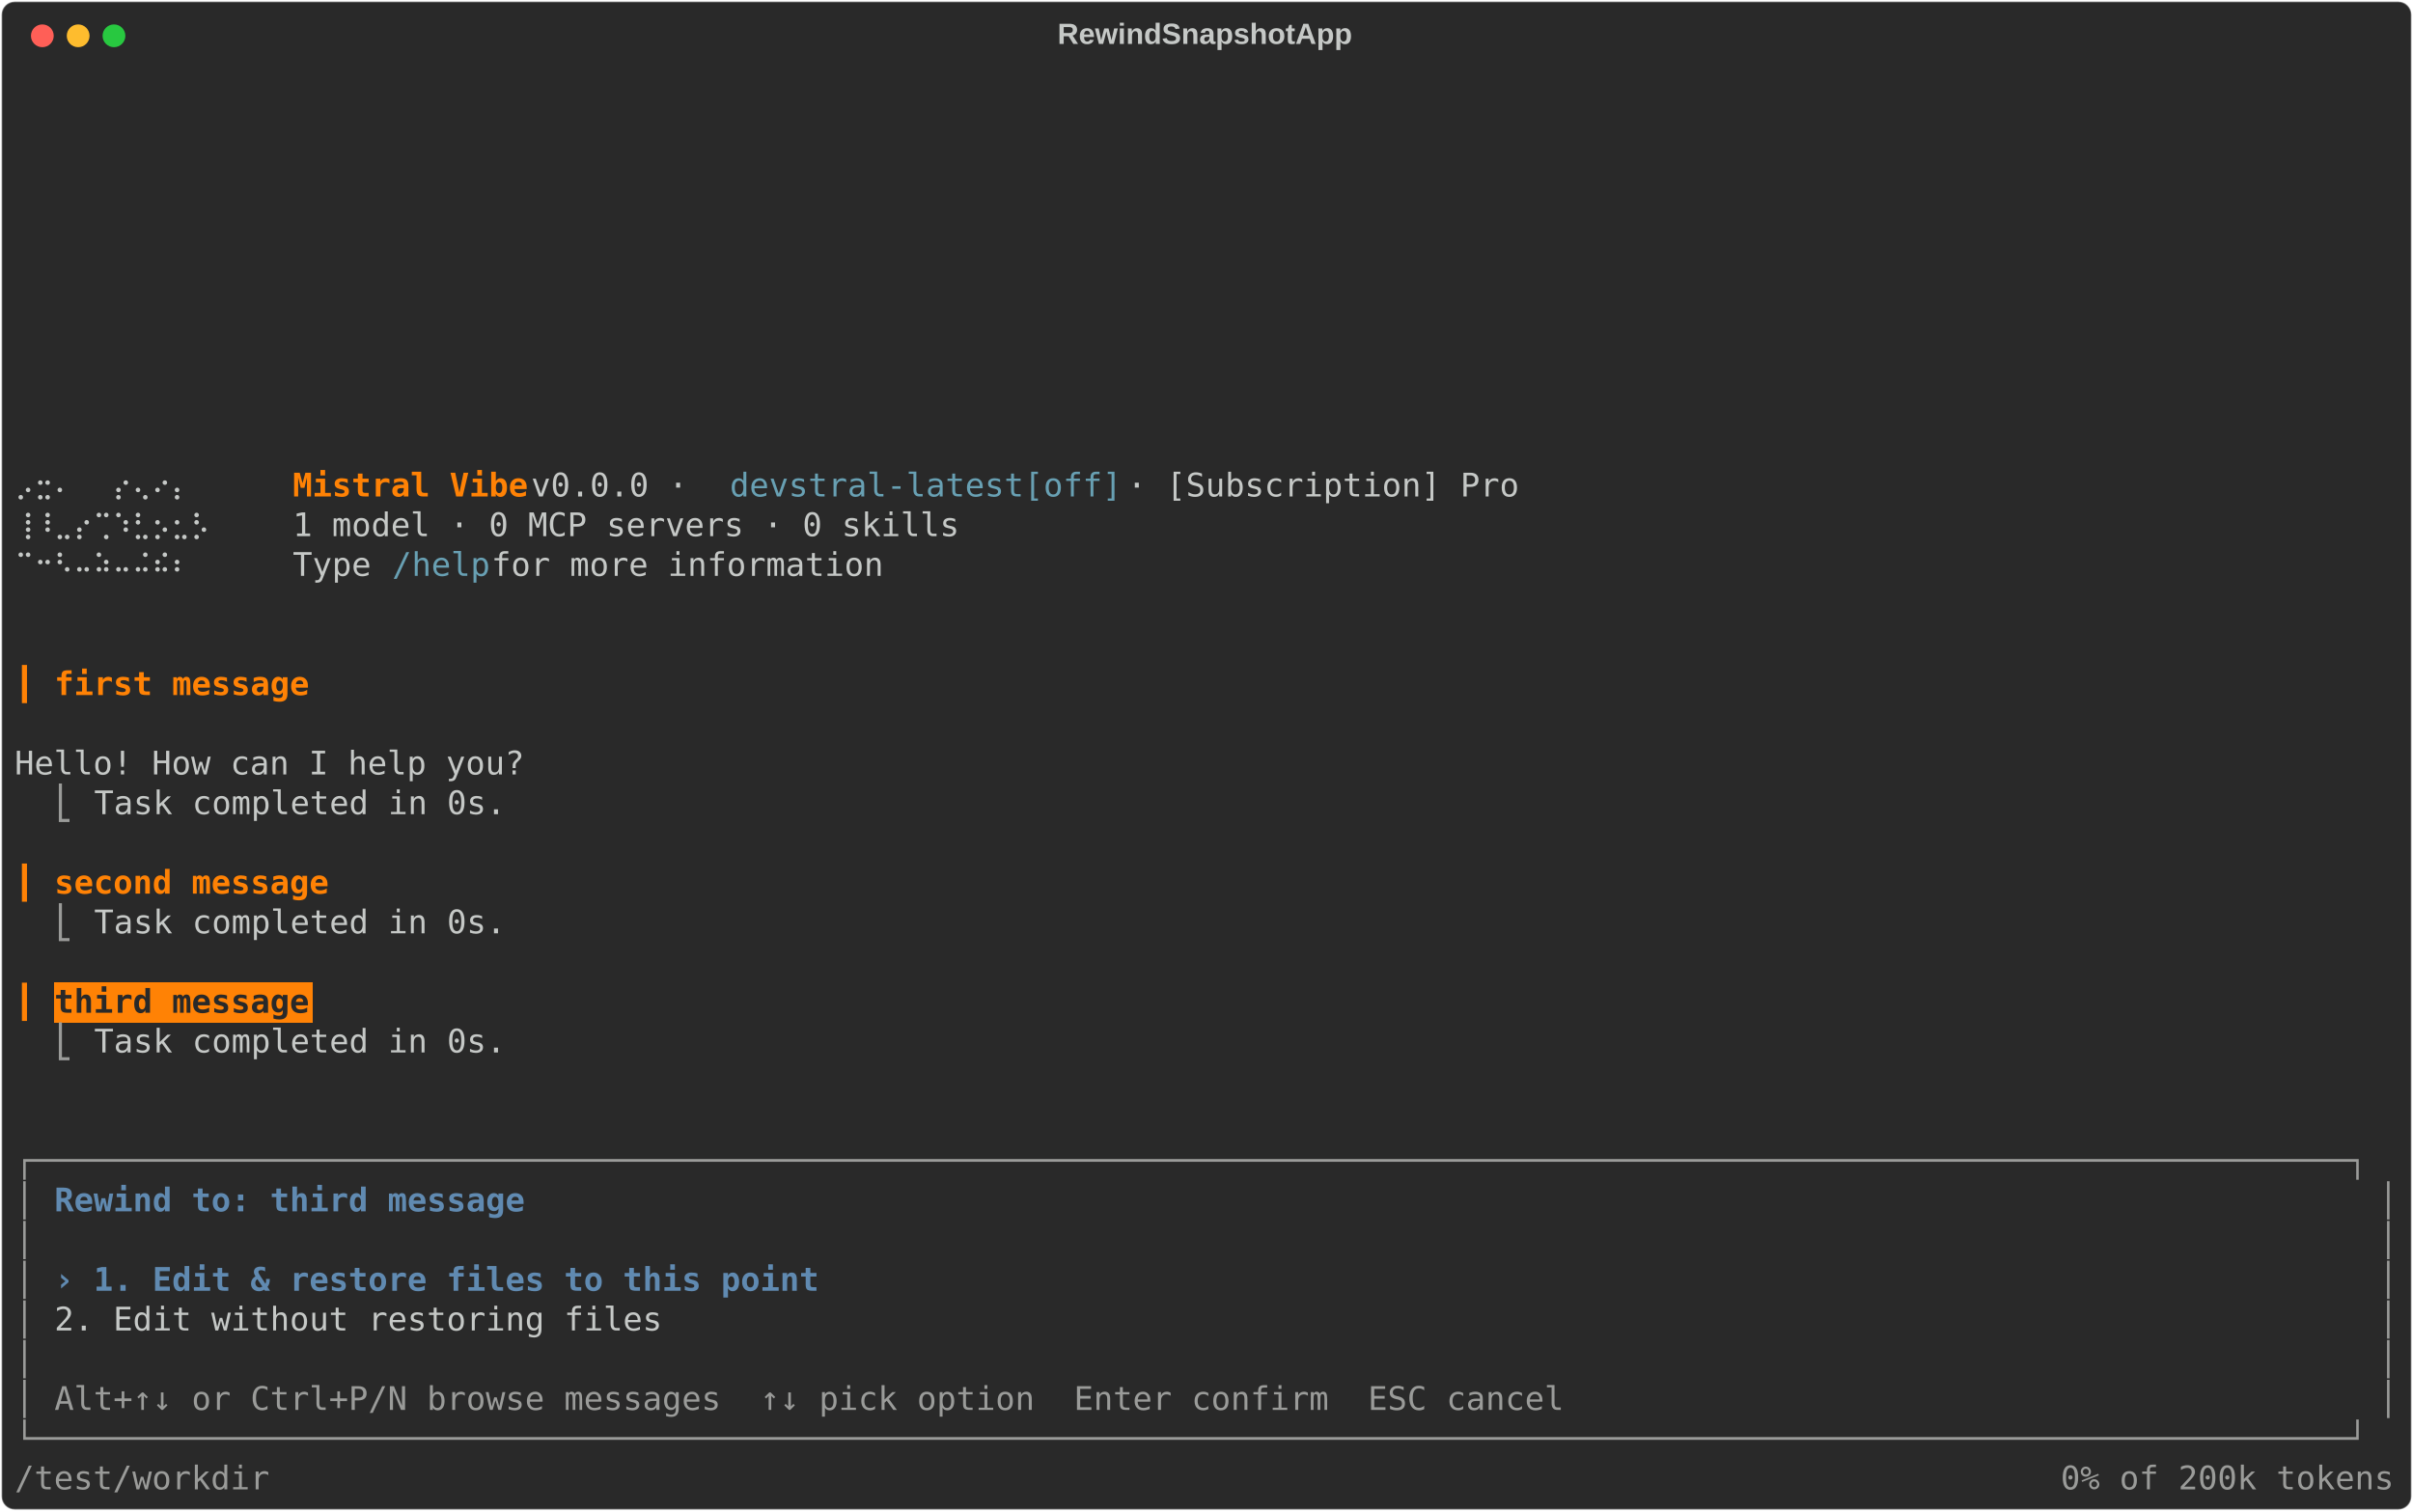
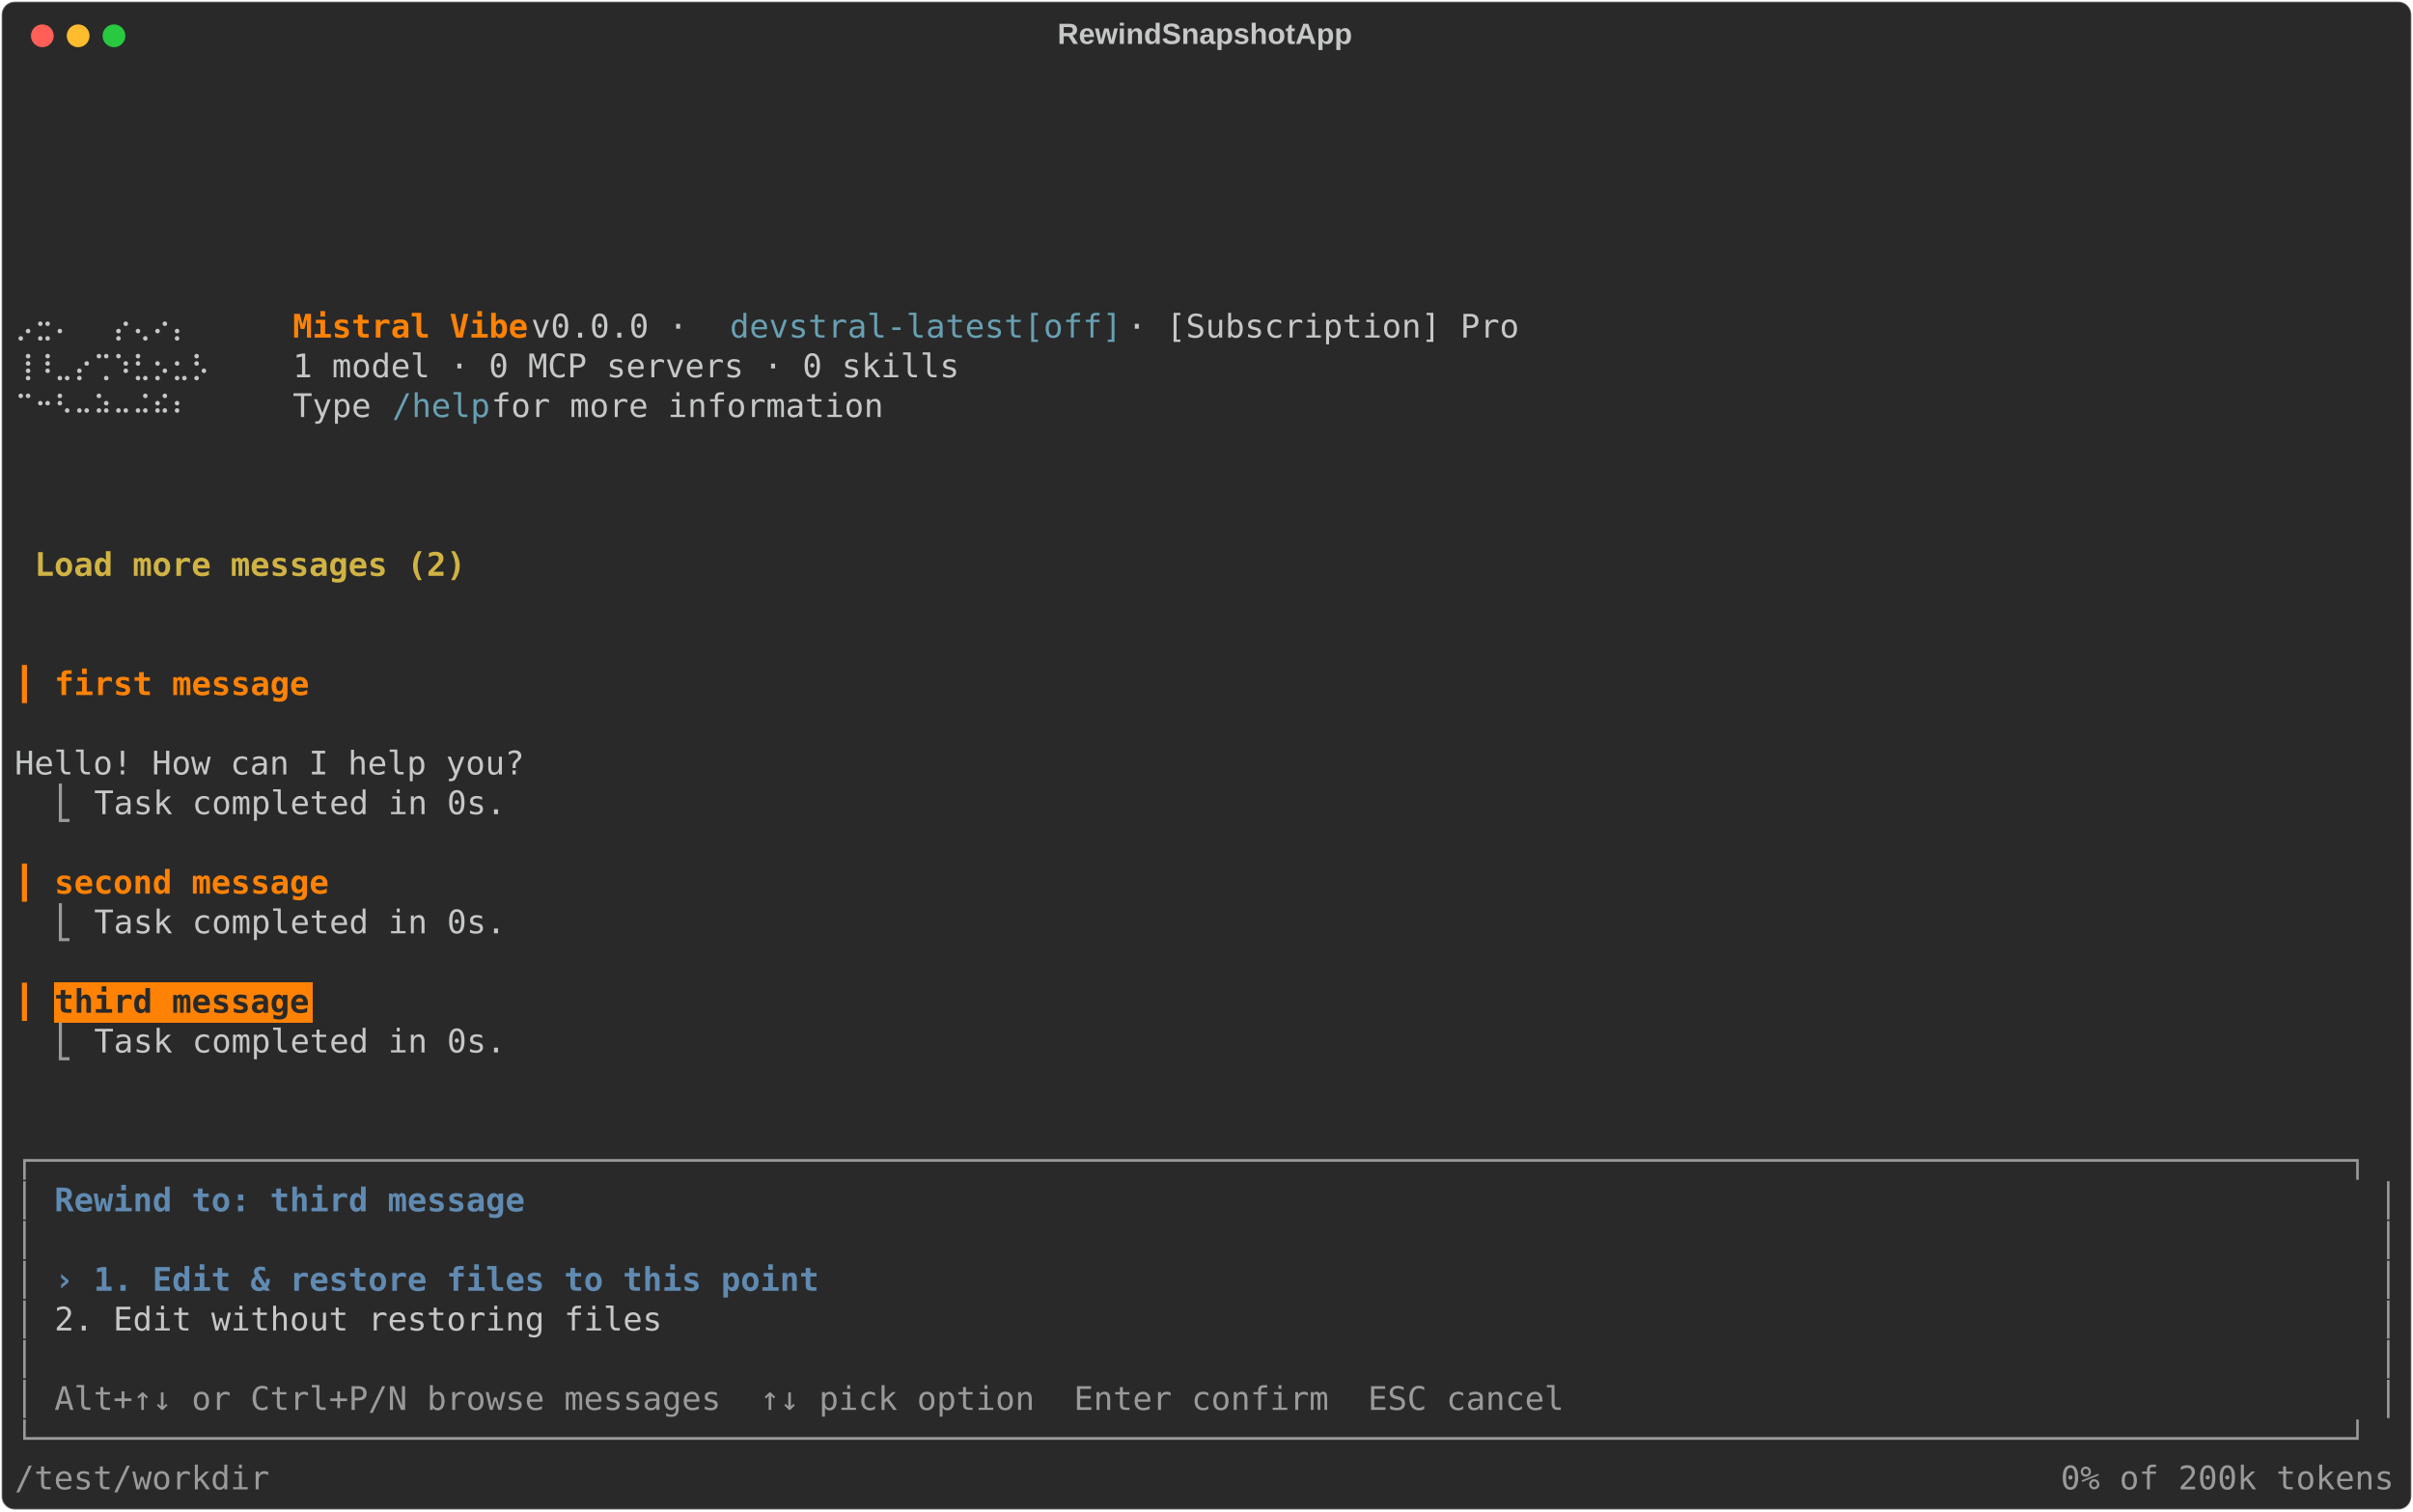
<svg xmlns="http://www.w3.org/2000/svg" class="rich-terminal" viewBox="0 0 1482 928.4">
  <style>

    @font-face {
        font-family: "Fira Code";
        src: local("FiraCode-Regular"),
                url("https://cdnjs.cloudflare.com/ajax/libs/firacode/6.2.0/woff2/FiraCode-Regular.woff2") format("woff2"),
                url("https://cdnjs.cloudflare.com/ajax/libs/firacode/6.2.0/woff/FiraCode-Regular.woff") format("woff");
        font-style: normal;
        font-weight: 400;
    }
    @font-face {
        font-family: "Fira Code";
        src: local("FiraCode-Bold"),
                url("https://cdnjs.cloudflare.com/ajax/libs/firacode/6.2.0/woff2/FiraCode-Bold.woff2") format("woff2"),
                url("https://cdnjs.cloudflare.com/ajax/libs/firacode/6.2.0/woff/FiraCode-Bold.woff") format("woff");
        font-style: bold;
        font-weight: 700;
    }

    .terminal-matrix {
        font-family: Fira Code, monospace;
        font-size: 20px;
        line-height: 24.4px;
        font-variant-east-asian: full-width;
    }

    .terminal-title {
        font-size: 18px;
        font-weight: bold;
        font-family: arial;
    }

    .terminal-r1 { fill: #c5c8c6 }
.terminal-r2 { fill: #ff8205;font-weight: bold }
.terminal-r3 { fill: #68a0b3 }
- .terminal-r4 { fill: #ff8205 }
- .terminal-r5 { fill: #9a9b99 }
- .terminal-r6 { fill: #292929;font-weight: bold }
- .terminal-r7 { fill: #608ab1;font-weight: bold }
+ .terminal-r4 { fill: #d0b344;font-weight: bold }
+ .terminal-r5 { fill: #ff8205 }
+ .terminal-r6 { fill: #9a9b99 }
+ .terminal-r7 { fill: #292929;font-weight: bold }
+ .terminal-r8 { fill: #608ab1;font-weight: bold }
    </style>
  <defs>
    <clipPath id="terminal-clip-terminal">
      <rect x="0" y="0" width="1463.0" height="877.4" />
    </clipPath>
    <clipPath id="terminal-line-0">
      <rect x="0" y="1.5" width="1464" height="24.65" />
    </clipPath>
    <clipPath id="terminal-line-1">
      <rect x="0" y="25.9" width="1464" height="24.65" />
    </clipPath>
    <clipPath id="terminal-line-2">
      <rect x="0" y="50.3" width="1464" height="24.65" />
    </clipPath>
    <clipPath id="terminal-line-3">
      <rect x="0" y="74.7" width="1464" height="24.65" />
    </clipPath>
    <clipPath id="terminal-line-4">
      <rect x="0" y="99.1" width="1464" height="24.65" />
    </clipPath>
    <clipPath id="terminal-line-5">
      <rect x="0" y="123.5" width="1464" height="24.65" />
    </clipPath>
    <clipPath id="terminal-line-6">
      <rect x="0" y="147.9" width="1464" height="24.65" />
    </clipPath>
    <clipPath id="terminal-line-7">
      <rect x="0" y="172.3" width="1464" height="24.65" />
    </clipPath>
    <clipPath id="terminal-line-8">
      <rect x="0" y="196.7" width="1464" height="24.65" />
    </clipPath>
    <clipPath id="terminal-line-9">
      <rect x="0" y="221.1" width="1464" height="24.65" />
    </clipPath>
    <clipPath id="terminal-line-10">
      <rect x="0" y="245.5" width="1464" height="24.65" />
    </clipPath>
    <clipPath id="terminal-line-11">
      <rect x="0" y="269.9" width="1464" height="24.65" />
    </clipPath>
    <clipPath id="terminal-line-12">
      <rect x="0" y="294.3" width="1464" height="24.65" />
    </clipPath>
    <clipPath id="terminal-line-13">
      <rect x="0" y="318.7" width="1464" height="24.65" />
    </clipPath>
    <clipPath id="terminal-line-14">
      <rect x="0" y="343.1" width="1464" height="24.65" />
    </clipPath>
    <clipPath id="terminal-line-15">
      <rect x="0" y="367.5" width="1464" height="24.65" />
    </clipPath>
    <clipPath id="terminal-line-16">
      <rect x="0" y="391.9" width="1464" height="24.65" />
    </clipPath>
    <clipPath id="terminal-line-17">
      <rect x="0" y="416.3" width="1464" height="24.65" />
    </clipPath>
    <clipPath id="terminal-line-18">
      <rect x="0" y="440.7" width="1464" height="24.65" />
    </clipPath>
    <clipPath id="terminal-line-19">
      <rect x="0" y="465.1" width="1464" height="24.65" />
    </clipPath>
    <clipPath id="terminal-line-20">
      <rect x="0" y="489.5" width="1464" height="24.65" />
    </clipPath>
    <clipPath id="terminal-line-21">
      <rect x="0" y="513.9" width="1464" height="24.65" />
    </clipPath>
    <clipPath id="terminal-line-22">
      <rect x="0" y="538.3" width="1464" height="24.65" />
    </clipPath>
    <clipPath id="terminal-line-23">
      <rect x="0" y="562.7" width="1464" height="24.65" />
    </clipPath>
    <clipPath id="terminal-line-24">
      <rect x="0" y="587.1" width="1464" height="24.65" />
    </clipPath>
    <clipPath id="terminal-line-25">
      <rect x="0" y="611.5" width="1464" height="24.65" />
    </clipPath>
    <clipPath id="terminal-line-26">
      <rect x="0" y="635.9" width="1464" height="24.65" />
    </clipPath>
    <clipPath id="terminal-line-27">
      <rect x="0" y="660.3" width="1464" height="24.65" />
    </clipPath>
    <clipPath id="terminal-line-28">
      <rect x="0" y="684.7" width="1464" height="24.65" />
    </clipPath>
    <clipPath id="terminal-line-29">
      <rect x="0" y="709.1" width="1464" height="24.65" />
    </clipPath>
    <clipPath id="terminal-line-30">
      <rect x="0" y="733.5" width="1464" height="24.65" />
    </clipPath>
    <clipPath id="terminal-line-31">
      <rect x="0" y="757.9" width="1464" height="24.65" />
    </clipPath>
    <clipPath id="terminal-line-32">
      <rect x="0" y="782.3" width="1464" height="24.65" />
    </clipPath>
    <clipPath id="terminal-line-33">
      <rect x="0" y="806.7" width="1464" height="24.65" />
    </clipPath>
    <clipPath id="terminal-line-34">
      <rect x="0" y="831.1" width="1464" height="24.65" />
    </clipPath>
  </defs>
  <rect fill="#292929" stroke="rgba(255,255,255,0.35)" stroke-width="1" x="1" y="1" width="1480" height="926.4" rx="8" />
  <text class="terminal-title" fill="#c5c8c6" text-anchor="middle" x="740" y="27">RewindSnapshotApp</text>
  <g transform="translate(26,22)">
    <circle cx="0" cy="0" r="7" fill="#ff5f57" />
    <circle cx="22" cy="0" r="7" fill="#febc2e" />
    <circle cx="44" cy="0" r="7" fill="#28c840" />
  </g>
  <g transform="translate(9, 41)" clip-path="url(#terminal-clip-terminal)">
    <rect fill="#ff8205" x="24.4" y="562.7" width="158.6" height="24.65" shape-rendering="crispEdges" />
    <g class="terminal-matrix">
      <text class="terminal-r1" x="1464" y="20" textLength="12.2" clip-path="url(#terminal-line-0)">
</text>
      <text class="terminal-r1" x="1464" y="44.4" textLength="12.2" clip-path="url(#terminal-line-1)">
</text>
      <text class="terminal-r1" x="1464" y="68.8" textLength="12.2" clip-path="url(#terminal-line-2)">
</text>
      <text class="terminal-r1" x="1464" y="93.2" textLength="12.2" clip-path="url(#terminal-line-3)">
</text>
      <text class="terminal-r1" x="1464" y="117.6" textLength="12.2" clip-path="url(#terminal-line-4)">
</text>
      <text class="terminal-r1" x="1464" y="142" textLength="12.2" clip-path="url(#terminal-line-5)">
</text>
+       <text class="terminal-r1" x="0" y="166.4" textLength="134.2" clip-path="url(#terminal-line-6)">  ⡠⣒⠄  ⡔⢄⠔⡄</text>
+       <text class="terminal-r2" x="170.8" y="166.4" textLength="146.4" clip-path="url(#terminal-line-6)">Mistral Vibe</text>
+       <text class="terminal-r1" x="317.2" y="166.4" textLength="122" clip-path="url(#terminal-line-6)"> v0.0.0 · </text>
+       <text class="terminal-r3" x="439.2" y="166.4" textLength="244" clip-path="url(#terminal-line-6)">devstral-latest[off]</text>
+       <text class="terminal-r1" x="683.2" y="166.4" textLength="256.2" clip-path="url(#terminal-line-6)"> · [Subscription] Pro</text>
      <text class="terminal-r1" x="1464" y="166.4" textLength="12.2" clip-path="url(#terminal-line-6)">
</text>
+       <text class="terminal-r1" x="0" y="190.8" textLength="134.2" clip-path="url(#terminal-line-7)"> ⢸⠸⣀⡔⢉⠱⣃⡢⣂⡣</text>
+       <text class="terminal-r1" x="170.8" y="190.8" textLength="414.8" clip-path="url(#terminal-line-7)">1 model · 0 MCP servers · 0 skills</text>
      <text class="terminal-r1" x="1464" y="190.8" textLength="12.2" clip-path="url(#terminal-line-7)">
</text>
+       <text class="terminal-r1" x="0" y="215.2" textLength="134.2" clip-path="url(#terminal-line-8)">  ⠉⠒⠣⠤⠵⠤⠬⠮⠆</text>
+       <text class="terminal-r1" x="170.8" y="215.2" textLength="61" clip-path="url(#terminal-line-8)">Type </text>
+       <text class="terminal-r3" x="231.8" y="215.2" textLength="61" clip-path="url(#terminal-line-8)">/help</text>
+       <text class="terminal-r1" x="292.8" y="215.2" textLength="256.2" clip-path="url(#terminal-line-8)"> for more information</text>
      <text class="terminal-r1" x="1464" y="215.2" textLength="12.2" clip-path="url(#terminal-line-8)">
</text>
      <text class="terminal-r1" x="1464" y="239.6" textLength="12.2" clip-path="url(#terminal-line-9)">
</text>
-       <text class="terminal-r1" x="0" y="264" textLength="134.2" clip-path="url(#terminal-line-10)">  ⡠⣒⠄  ⡔⢄⠔⡄</text>
-       <text class="terminal-r2" x="170.8" y="264" textLength="146.4" clip-path="url(#terminal-line-10)">Mistral Vibe</text>
-       <text class="terminal-r1" x="317.2" y="264" textLength="122" clip-path="url(#terminal-line-10)"> v0.0.0 · </text>
-       <text class="terminal-r3" x="439.2" y="264" textLength="244" clip-path="url(#terminal-line-10)">devstral-latest[off]</text>
-       <text class="terminal-r1" x="683.2" y="264" textLength="256.2" clip-path="url(#terminal-line-10)"> · [Subscription] Pro</text>
      <text class="terminal-r1" x="1464" y="264" textLength="12.2" clip-path="url(#terminal-line-10)">
</text>
-       <text class="terminal-r1" x="0" y="288.4" textLength="134.2" clip-path="url(#terminal-line-11)"> ⢸⠸⣀⡔⢉⠱⣃⡢⣂⡣</text>
-       <text class="terminal-r1" x="170.8" y="288.4" textLength="414.8" clip-path="url(#terminal-line-11)">1 model · 0 MCP servers · 0 skills</text>
      <text class="terminal-r1" x="1464" y="288.4" textLength="12.2" clip-path="url(#terminal-line-11)">
</text>
-       <text class="terminal-r1" x="0" y="312.8" textLength="134.2" clip-path="url(#terminal-line-12)">  ⠉⠒⠣⠤⠵⠤⠬⠮⠆</text>
-       <text class="terminal-r1" x="170.8" y="312.8" textLength="61" clip-path="url(#terminal-line-12)">Type </text>
-       <text class="terminal-r3" x="231.8" y="312.8" textLength="61" clip-path="url(#terminal-line-12)">/help</text>
-       <text class="terminal-r1" x="292.8" y="312.8" textLength="256.2" clip-path="url(#terminal-line-12)"> for more information</text>
+       <text class="terminal-r4" x="12.2" y="312.8" textLength="292.8" clip-path="url(#terminal-line-12)"> Load more messages (2) </text>
      <text class="terminal-r1" x="1464" y="312.8" textLength="12.2" clip-path="url(#terminal-line-12)">
</text>
      <text class="terminal-r1" x="1464" y="337.2" textLength="12.2" clip-path="url(#terminal-line-13)">
</text>
      <text class="terminal-r1" x="1464" y="361.6" textLength="12.2" clip-path="url(#terminal-line-14)">
</text>
-       <text class="terminal-r4" x="0" y="386" textLength="12.2" clip-path="url(#terminal-line-15)">┃</text>
+       <text class="terminal-r5" x="0" y="386" textLength="12.2" clip-path="url(#terminal-line-15)">┃</text>
      <text class="terminal-r2" x="24.4" y="386" textLength="158.6" clip-path="url(#terminal-line-15)">first message</text>
      <text class="terminal-r1" x="1464" y="386" textLength="12.2" clip-path="url(#terminal-line-15)">
</text>
      <text class="terminal-r1" x="1464" y="410.4" textLength="12.2" clip-path="url(#terminal-line-16)">
</text>
      <text class="terminal-r1" x="0" y="434.8" textLength="317.2" clip-path="url(#terminal-line-17)">Hello! How can I help you?</text>
      <text class="terminal-r1" x="1464" y="434.8" textLength="12.2" clip-path="url(#terminal-line-17)">
</text>
-       <text class="terminal-r5" x="24.4" y="459.2" textLength="12.2" clip-path="url(#terminal-line-18)">⎣</text>
+       <text class="terminal-r6" x="24.4" y="459.2" textLength="12.2" clip-path="url(#terminal-line-18)">⎣</text>
      <text class="terminal-r1" x="48.8" y="459.2" textLength="256.2" clip-path="url(#terminal-line-18)">Task completed in 0s.</text>
      <text class="terminal-r1" x="1464" y="459.2" textLength="12.2" clip-path="url(#terminal-line-18)">
</text>
      <text class="terminal-r1" x="1464" y="483.6" textLength="12.2" clip-path="url(#terminal-line-19)">
</text>
-       <text class="terminal-r4" x="0" y="508" textLength="12.2" clip-path="url(#terminal-line-20)">┃</text>
+       <text class="terminal-r5" x="0" y="508" textLength="12.2" clip-path="url(#terminal-line-20)">┃</text>
      <text class="terminal-r2" x="24.4" y="508" textLength="170.8" clip-path="url(#terminal-line-20)">second message</text>
      <text class="terminal-r1" x="1464" y="508" textLength="12.2" clip-path="url(#terminal-line-20)">
</text>
-       <text class="terminal-r5" x="24.4" y="532.4" textLength="12.2" clip-path="url(#terminal-line-21)">⎣</text>
+       <text class="terminal-r6" x="24.4" y="532.4" textLength="12.2" clip-path="url(#terminal-line-21)">⎣</text>
      <text class="terminal-r1" x="48.8" y="532.4" textLength="256.2" clip-path="url(#terminal-line-21)">Task completed in 0s.</text>
      <text class="terminal-r1" x="1464" y="532.4" textLength="12.2" clip-path="url(#terminal-line-21)">
</text>
      <text class="terminal-r1" x="1464" y="556.8" textLength="12.2" clip-path="url(#terminal-line-22)">
</text>
-       <text class="terminal-r4" x="0" y="581.2" textLength="12.2" clip-path="url(#terminal-line-23)">┃</text>
-       <text class="terminal-r6" x="24.4" y="581.2" textLength="158.6" clip-path="url(#terminal-line-23)">third message</text>
+       <text class="terminal-r5" x="0" y="581.2" textLength="12.2" clip-path="url(#terminal-line-23)">┃</text>
+       <text class="terminal-r7" x="24.4" y="581.2" textLength="158.6" clip-path="url(#terminal-line-23)">third message</text>
      <text class="terminal-r1" x="1464" y="581.2" textLength="12.2" clip-path="url(#terminal-line-23)">
</text>
-       <text class="terminal-r5" x="24.4" y="605.6" textLength="12.2" clip-path="url(#terminal-line-24)">⎣</text>
+       <text class="terminal-r6" x="24.4" y="605.6" textLength="12.2" clip-path="url(#terminal-line-24)">⎣</text>
      <text class="terminal-r1" x="48.8" y="605.6" textLength="256.2" clip-path="url(#terminal-line-24)">Task completed in 0s.</text>
      <text class="terminal-r1" x="1464" y="605.6" textLength="12.2" clip-path="url(#terminal-line-24)">
</text>
      <text class="terminal-r1" x="1464" y="630" textLength="12.2" clip-path="url(#terminal-line-25)">
</text>
      <text class="terminal-r1" x="1464" y="654.4" textLength="12.2" clip-path="url(#terminal-line-26)">
</text>
-       <text class="terminal-r5" x="0" y="678.8" textLength="1464" clip-path="url(#terminal-line-27)">┌──────────────────────────────────────────────────────────────────────────────────────────────────────────────────────┐</text>
+       <text class="terminal-r6" x="0" y="678.8" textLength="1464" clip-path="url(#terminal-line-27)">┌──────────────────────────────────────────────────────────────────────────────────────────────────────────────────────┐</text>
      <text class="terminal-r1" x="1464" y="678.8" textLength="12.2" clip-path="url(#terminal-line-27)">
</text>
-       <text class="terminal-r5" x="0" y="703.2" textLength="12.2" clip-path="url(#terminal-line-28)">│</text>
-       <text class="terminal-r7" x="24.4" y="703.2" textLength="292.8" clip-path="url(#terminal-line-28)">Rewind to: third message</text>
-       <text class="terminal-r5" x="1451.8" y="703.2" textLength="12.2" clip-path="url(#terminal-line-28)">│</text>
+       <text class="terminal-r6" x="0" y="703.2" textLength="12.2" clip-path="url(#terminal-line-28)">│</text>
+       <text class="terminal-r8" x="24.4" y="703.2" textLength="292.8" clip-path="url(#terminal-line-28)">Rewind to: third message</text>
+       <text class="terminal-r6" x="1451.8" y="703.2" textLength="12.2" clip-path="url(#terminal-line-28)">│</text>
      <text class="terminal-r1" x="1464" y="703.2" textLength="12.2" clip-path="url(#terminal-line-28)">
</text>
-       <text class="terminal-r5" x="0" y="727.6" textLength="12.2" clip-path="url(#terminal-line-29)">│</text>
-       <text class="terminal-r5" x="1451.8" y="727.6" textLength="12.2" clip-path="url(#terminal-line-29)">│</text>
+       <text class="terminal-r6" x="0" y="727.6" textLength="12.2" clip-path="url(#terminal-line-29)">│</text>
+       <text class="terminal-r6" x="1451.8" y="727.6" textLength="12.2" clip-path="url(#terminal-line-29)">│</text>
      <text class="terminal-r1" x="1464" y="727.6" textLength="12.2" clip-path="url(#terminal-line-29)">
</text>
-       <text class="terminal-r5" x="0" y="752" textLength="12.2" clip-path="url(#terminal-line-30)">│</text>
-       <text class="terminal-r7" x="24.4" y="752" textLength="475.8" clip-path="url(#terminal-line-30)">› 1. Edit &amp; restore files to this point</text>
-       <text class="terminal-r5" x="1451.8" y="752" textLength="12.2" clip-path="url(#terminal-line-30)">│</text>
+       <text class="terminal-r6" x="0" y="752" textLength="12.2" clip-path="url(#terminal-line-30)">│</text>
+       <text class="terminal-r8" x="24.4" y="752" textLength="475.8" clip-path="url(#terminal-line-30)">› 1. Edit &amp; restore files to this point</text>
+       <text class="terminal-r6" x="1451.8" y="752" textLength="12.2" clip-path="url(#terminal-line-30)">│</text>
      <text class="terminal-r1" x="1464" y="752" textLength="12.2" clip-path="url(#terminal-line-30)">
</text>
-       <text class="terminal-r5" x="0" y="776.4" textLength="12.2" clip-path="url(#terminal-line-31)">│</text>
+       <text class="terminal-r6" x="0" y="776.4" textLength="12.2" clip-path="url(#terminal-line-31)">│</text>
      <text class="terminal-r1" x="24.4" y="776.4" textLength="402.6" clip-path="url(#terminal-line-31)">  2. Edit without restoring files</text>
-       <text class="terminal-r5" x="1451.8" y="776.4" textLength="12.2" clip-path="url(#terminal-line-31)">│</text>
+       <text class="terminal-r6" x="1451.8" y="776.4" textLength="12.2" clip-path="url(#terminal-line-31)">│</text>
      <text class="terminal-r1" x="1464" y="776.4" textLength="12.2" clip-path="url(#terminal-line-31)">
</text>
-       <text class="terminal-r5" x="0" y="800.8" textLength="12.2" clip-path="url(#terminal-line-32)">│</text>
-       <text class="terminal-r5" x="1451.8" y="800.8" textLength="12.2" clip-path="url(#terminal-line-32)">│</text>
+       <text class="terminal-r6" x="0" y="800.8" textLength="12.2" clip-path="url(#terminal-line-32)">│</text>
+       <text class="terminal-r6" x="1451.8" y="800.8" textLength="12.2" clip-path="url(#terminal-line-32)">│</text>
      <text class="terminal-r1" x="1464" y="800.8" textLength="12.2" clip-path="url(#terminal-line-32)">
</text>
-       <text class="terminal-r5" x="0" y="825.2" textLength="12.2" clip-path="url(#terminal-line-33)">│</text>
-       <text class="terminal-r5" x="24.4" y="825.2" textLength="939.4" clip-path="url(#terminal-line-33)">Alt+↑↓ or Ctrl+P/N browse messages  ↑↓ pick option  Enter confirm  ESC cancel</text>
-       <text class="terminal-r5" x="1451.8" y="825.2" textLength="12.2" clip-path="url(#terminal-line-33)">│</text>
+       <text class="terminal-r6" x="0" y="825.2" textLength="12.2" clip-path="url(#terminal-line-33)">│</text>
+       <text class="terminal-r6" x="24.4" y="825.2" textLength="939.4" clip-path="url(#terminal-line-33)">Alt+↑↓ or Ctrl+P/N browse messages  ↑↓ pick option  Enter confirm  ESC cancel</text>
+       <text class="terminal-r6" x="1451.8" y="825.2" textLength="12.2" clip-path="url(#terminal-line-33)">│</text>
      <text class="terminal-r1" x="1464" y="825.2" textLength="12.2" clip-path="url(#terminal-line-33)">
</text>
-       <text class="terminal-r5" x="0" y="849.6" textLength="1464" clip-path="url(#terminal-line-34)">└──────────────────────────────────────────────────────────────────────────────────────────────────────────────────────┘</text>
+       <text class="terminal-r6" x="0" y="849.6" textLength="1464" clip-path="url(#terminal-line-34)">└──────────────────────────────────────────────────────────────────────────────────────────────────────────────────────┘</text>
      <text class="terminal-r1" x="1464" y="849.6" textLength="12.2" clip-path="url(#terminal-line-34)">
</text>
-       <text class="terminal-r5" x="0" y="874" textLength="158.6" clip-path="url(#terminal-line-35)">/test/workdir</text>
-       <text class="terminal-r5" x="1256.6" y="874" textLength="207.4" clip-path="url(#terminal-line-35)">0% of 200k tokens</text>
+       <text class="terminal-r6" x="0" y="874" textLength="158.6" clip-path="url(#terminal-line-35)">/test/workdir</text>
+       <text class="terminal-r6" x="1256.6" y="874" textLength="207.4" clip-path="url(#terminal-line-35)">0% of 200k tokens</text>
    </g>
  </g>
</svg>
